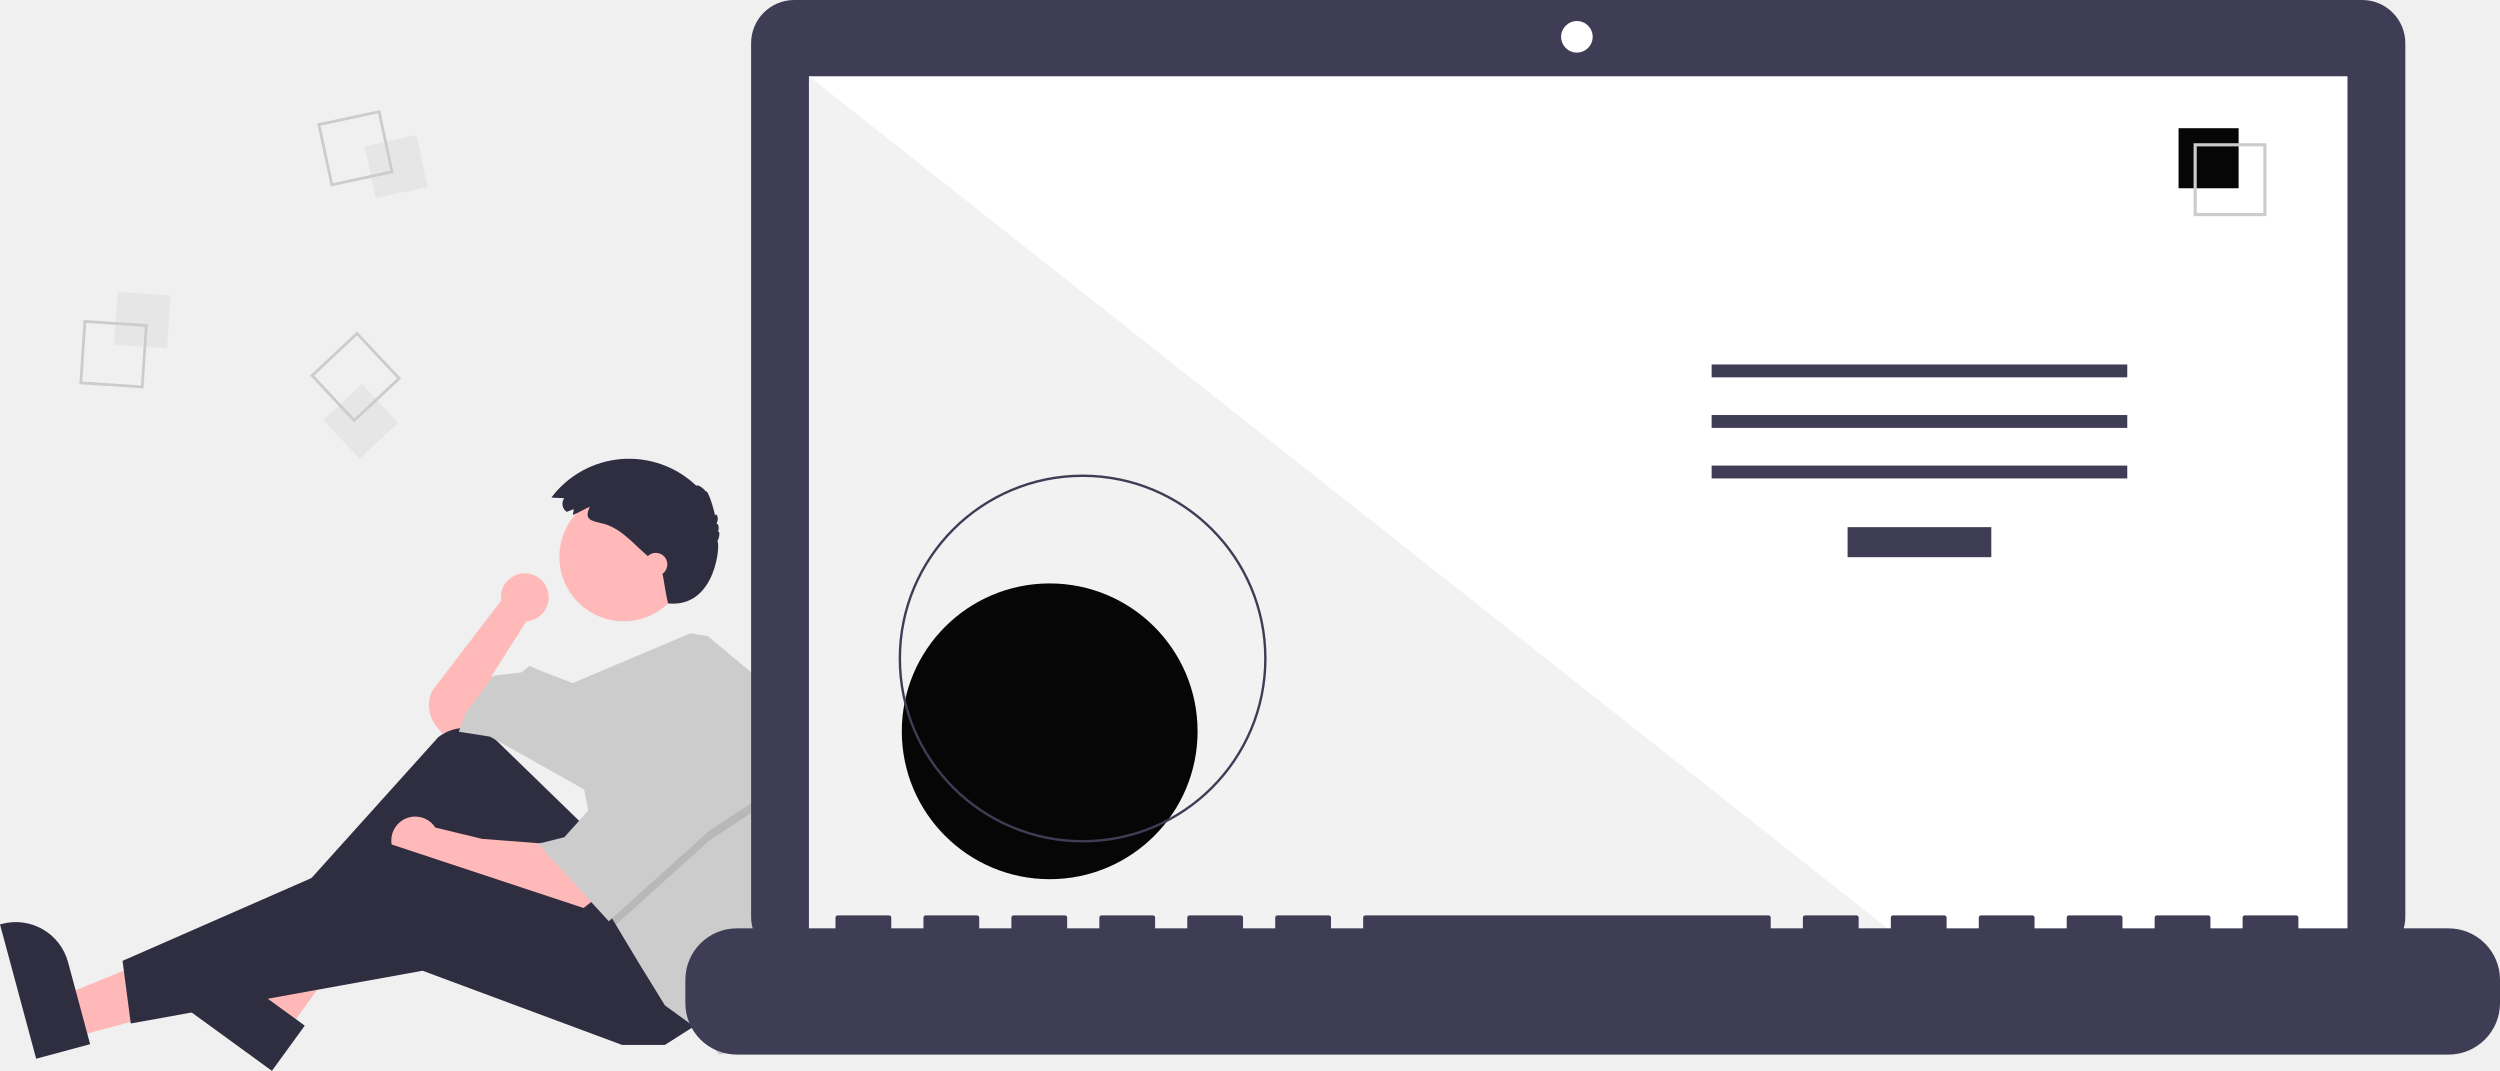
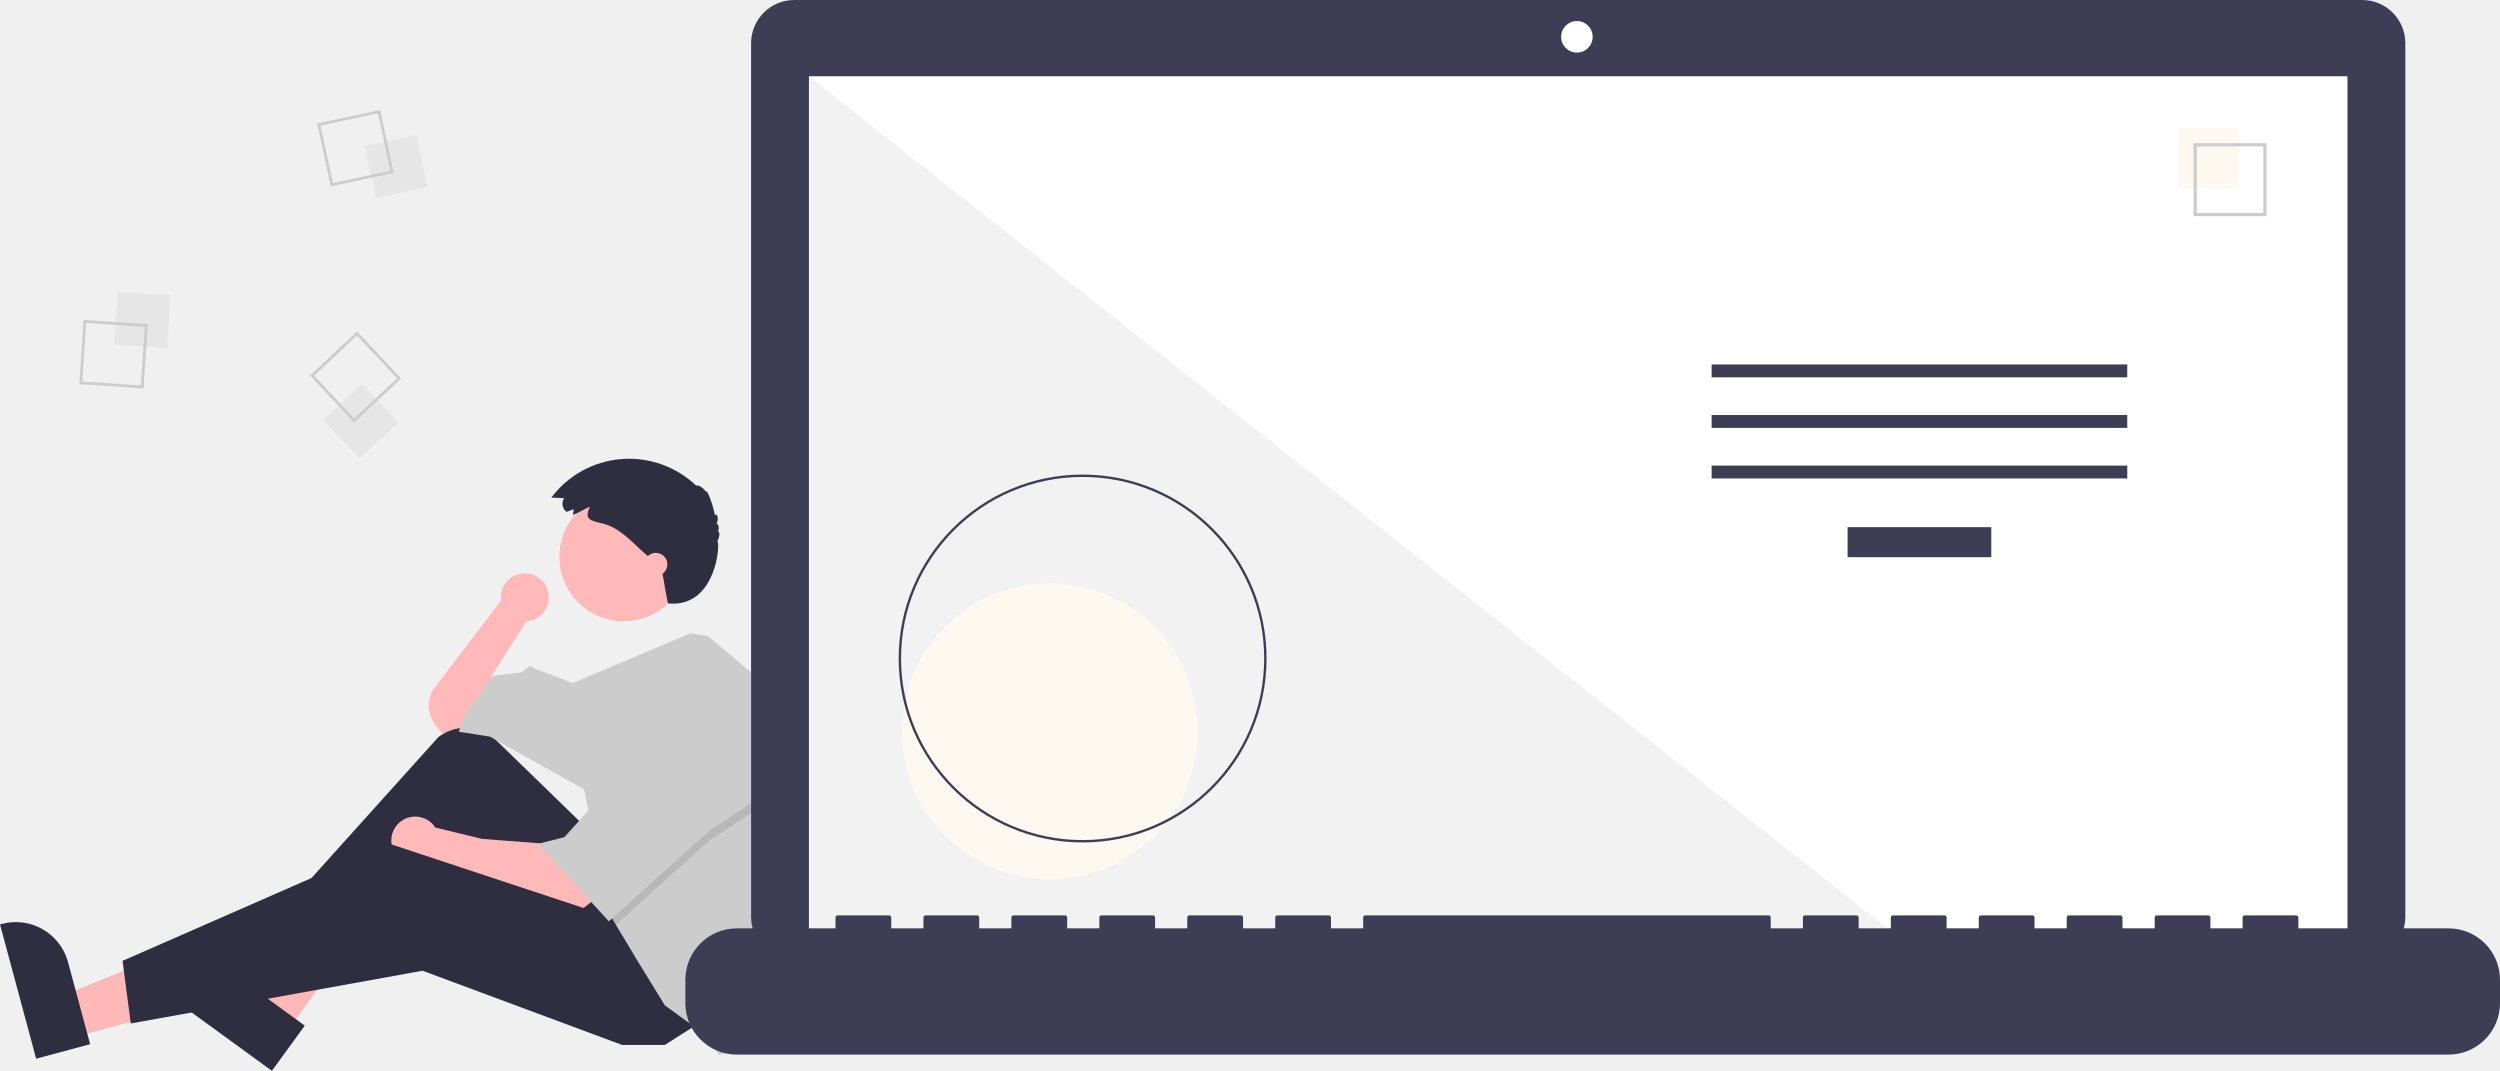
<svg xmlns="http://www.w3.org/2000/svg" id="ba230943-1bdb-4bd0-9561-c7824586c7f7" data-name="Layer 1" width="1019.484" height="436.681" viewBox="0 0 1019.484 436.681">
  <path d="M314.028,475.274a9.751,9.751,0,1,0-19.407,1.282l-28.014,36.686a13.583,13.583,0,0,0,1.836,14.914l2.198,2.564,10.083-2.017,11.428-10.083L290.806,507.192l14.117-22.183-.018-.016A9.743,9.743,0,0,0,314.028,475.274Z" transform="translate(-90.2579 -231.6594)" fill="#ffb9b9" />
  <polygon points="30.041 422.968 25.468 405.984 88.8 380.265 95.549 405.331 30.041 422.968" fill="#ffb8b8" />
  <path d="M105.002,663.391,90.258,608.629l.693-.187a22.075,22.075,0,0,1,27.054,15.575l0.0.001L127.01,657.466Z" transform="translate(-90.2579 -231.6594)" fill="#2f2e41" />
  <polygon points="117.278 420.254 103.054 409.91 136.185 350.121 157.179 365.388 117.278 420.254" fill="#ffb8b8" />
  <path d="M201.137,668.341,155.271,634.985l.422-.58a22.075,22.075,0,0,1,30.835-4.87l.001.001L214.542,649.908Z" transform="translate(-90.2579 -231.6594)" fill="#2f2e41" />
  <path d="M328.45,568.364l-35.795-34.773a18.076,18.076,0,0,0-23.668-1.322L201.401,607.352l6.05,9.411L271.984,573.069l43.694,57.139,41.678-20.838Z" transform="translate(-90.2579 -231.6594)" fill="#2f2e41" />
  <path d="M312.989,575.758l-26.217-2.017-18.986-4.603a9.753,9.753,0,1,0-1.85,12.656l-.003.014,11.428,4.706,49.072,16.806,6.05-4.706Z" transform="translate(-90.2579 -231.6594)" fill="#ffb9b9" />
  <polygon points="285.92 416.699 271.131 426.11 253.653 426.11 172.315 395.86 53.332 417.371 49.971 391.826 158.871 344.099 254.326 375.693 285.92 416.699" fill="#2f2e41" />
  <circle cx="254.326" cy="227.132" r="26.217" fill="#ffb9b9" />
  <path d="M412.417,563.463a150.631,150.631,0,0,1-7.388,46.592l-1.963,6.037-9.411,43.022-10.083,2.689-7.394-9.411-14.789-10.755L350.634,624.158,341.411,608.791l-2.877-4.8-10.083-50.416-38.317-21.511-12.772-2.017,2.689-7.394,11.428-15.461L302.906,505.847l3.361-2.689,2.689,1.344,14.823,5.71,48.057-20.304,7.031,1.15L403.067,511.225A150.499,150.499,0,0,1,412.417,563.463Z" transform="translate(-90.2579 -231.6594)" fill="#ccc" />
  <polygon points="314.825 325.949 289.281 342.754 251.153 377.131 248.276 372.332 240.209 331.999 242.226 331.999 263.065 293.683 314.825 325.949" opacity="0.1" style="isolation:isolate" />
  <polygon points="263.065 289.649 242.226 327.965 230.126 341.41 219.371 344.099 248.276 375.693 289.281 338.721 314.825 321.915 263.065 289.649" fill="#ccc" />
  <path d="M324.193,439.299l-2.841,1.093a3.965,3.965,0,0,1-1.06-5.507q.023-.034.047-.067l-5.249-.246a39.637,39.637,0,0,1,59.173-4.77c.239-.823,2.844.778,3.908,2.402.357-1.339,2.8,5.135,3.664,9.712.4-1.524,1.938.936.591,3.297.854-.125,1.239,2.059.578,3.276.934-.439.777,2.169-.236,3.911,1.333-.118-.114,27.331-20.114,25.331-1.392-6.397-1-6-2.64-14.226-.763-.81-1.599-1.548-2.433-2.284l-4.513-3.983c-5.247-4.632-10.021-10.348-17.011-12.08-4.804-1.19-7.841-1.458-5.223-6.872-2.365.987-4.574,2.455-6.961,3.372C323.905,440.902,324.239,440.055,324.193,439.299Z" transform="translate(-90.2579 -231.6594)" fill="#2f2e41" />
  <circle cx="267.434" cy="230.157" r="4.706" fill="#ffb9b9" />
  <rect x="137.514" y="351.376" width="21.61" height="21.61" transform="translate(-313.1754 254.4458) rotate(-86.18992)" fill="#e6e6e6" style="isolation:isolate" />
  <path d="M124.344,362.131l26.183,1.744-1.744,26.183-26.183-1.744Zm24.969,2.806-23.906-1.592-1.592,23.906,23.906,1.592Z" transform="translate(-90.2579 -231.6594)" fill="#ccc" />
  <rect x="241.009" y="288.772" width="21.61" height="21.61" transform="translate(-147.5724 -172.0746) rotate(-12.12675)" fill="#e6e6e6" style="isolation:isolate" />
  <path d="M245.278,276.51l5.513,25.655-25.655,5.513-5.513-25.655Zm4.157,24.779-5.033-23.424-23.424,5.033,5.033,23.424Z" transform="translate(-90.2579 -231.6594)" fill="#ccc" />
  <rect x="226.603" y="392.674" width="21.61" height="21.61" transform="translate(-301.9456 39.64172) rotate(-43.12712)" fill="#e6e6e6" style="isolation:isolate" />
  <path d="M253.815,385.997,234.663,403.935l-17.939-19.152,19.152-17.939Zm-19.099,16.326,17.486-16.379-16.379-17.486-17.486,16.379Z" transform="translate(-90.2579 -231.6594)" fill="#ccc" />
  <path d="M1053.535,231.659H414.152a17.598,17.598,0,0,0-17.599,17.598v356.252a17.599,17.599,0,0,0,17.599,17.599H1053.535a17.599,17.599,0,0,0,17.599-17.599V249.258a17.599,17.599,0,0,0-17.599-17.598Z" transform="translate(-90.2579 -231.6594)" fill="#3f3d56" />
  <rect x="329.89" y="31.101" width="627.391" height="353.913" fill="#fff" />
  <circle cx="643.049" cy="15.014" r="6.435" fill="#fff" />
  <polygon points="777.858 385.015 329.89 385.015 329.89 31.102 777.858 385.015" fill="#f2f2f2" style="isolation:isolate" />
-   <circle cx="428.058" cy="298.224" r="60.307" fill="#060606" />
+   <circle cx="428.058" cy="298.224" r="60.307" fill="#fdf9f1" />
  <path d="M531.741,575.21a75.016,75.016,0,1,1,75.016-75.016A75.016,75.016,0,0,1,531.741,575.21Zm0-149.051A74.035,74.035,0,1,0,605.776,500.194a74.035,74.035,0,0,0-74.035-74.035Z" transform="translate(-90.2579 -231.6594)" fill="#3f3d56" />
  <rect x="753.437" y="214.97" width="58.605" height="12.246" fill="#3f3d56" />
  <rect x="697.991" y="148.627" width="169.497" height="5.248" fill="#3f3d56" />
  <rect x="697.991" y="169.246" width="169.497" height="5.248" fill="#3f3d56" />
  <rect x="697.991" y="189.866" width="169.497" height="5.248" fill="#3f3d56" />
-   <rect x="888.401" y="52.282" width="24.492" height="24.492" fill="#060606" />
+   <rect x="888.401" y="52.282" width="24.492" height="24.492" fill="#fdf9f1" />
  <path d="M1014.522,319.804h-29.74v-29.74h29.74Zm-28.447-1.293h27.154V291.357H986.075Z" transform="translate(-90.2579 -231.6594)" fill="#ccc" />
  <path d="M1088.749,610.239h-61.229v-4.412a.875.875,0,0,0-.875-.875h-20.993a.875.875,0,0,0-.875.875v4.412H991.657v-4.412a.875.875,0,0,0-.875-.875H969.789a.875.875,0,0,0-.875.875h0v4.412H955.794v-4.412a.875.875,0,0,0-.875-.875h-20.993a.875.875,0,0,0-.875.875h0v4.412H919.931v-4.412a.875.875,0,0,0-.875-.875H898.064a.875.875,0,0,0-.875.875v4.412H884.068v-4.412a.875.875,0,0,0-.875-.875H862.201a.875.875,0,0,0-.875.875h0v4.412H848.205v-4.412a.875.875,0,0,0-.875-.875H826.338a.875.875,0,0,0-.875.875h0v4.412H812.343v-4.412a.875.875,0,0,0-.875-.875H647.023a.875.875,0,0,0-.875.875h0v4.412H633.028v-4.412a.875.875,0,0,0-.875-.875H611.161a.875.875,0,0,0-.875.875h0v4.412h-13.121v-4.412a.875.875,0,0,0-.875-.875h-20.993a.875.875,0,0,0-.875.875h0v4.412H561.302v-4.412a.875.875,0,0,0-.875-.875H539.435a.875.875,0,0,0-.875.875h0v4.412H525.44v-4.412a.875.875,0,0,0-.875-.875H503.572a.875.875,0,0,0-.875.875h0v4.412h-13.121v-4.412a.875.875,0,0,0-.875-.875H467.709a.875.875,0,0,0-.875.875v4.412H453.714v-4.412a.875.875,0,0,0-.875-.875H431.846a.875.875,0,0,0-.875.875h0v4.412H390.735A20.993,20.993,0,0,0,369.742,631.232v9.492A20.993,20.993,0,0,0,390.735,661.717h698.014a20.993,20.993,0,0,0,20.993-20.993V631.232A20.993,20.993,0,0,0,1088.749,610.239Z" transform="translate(-90.2579 -231.6594)" fill="#3f3d56" />
</svg>
